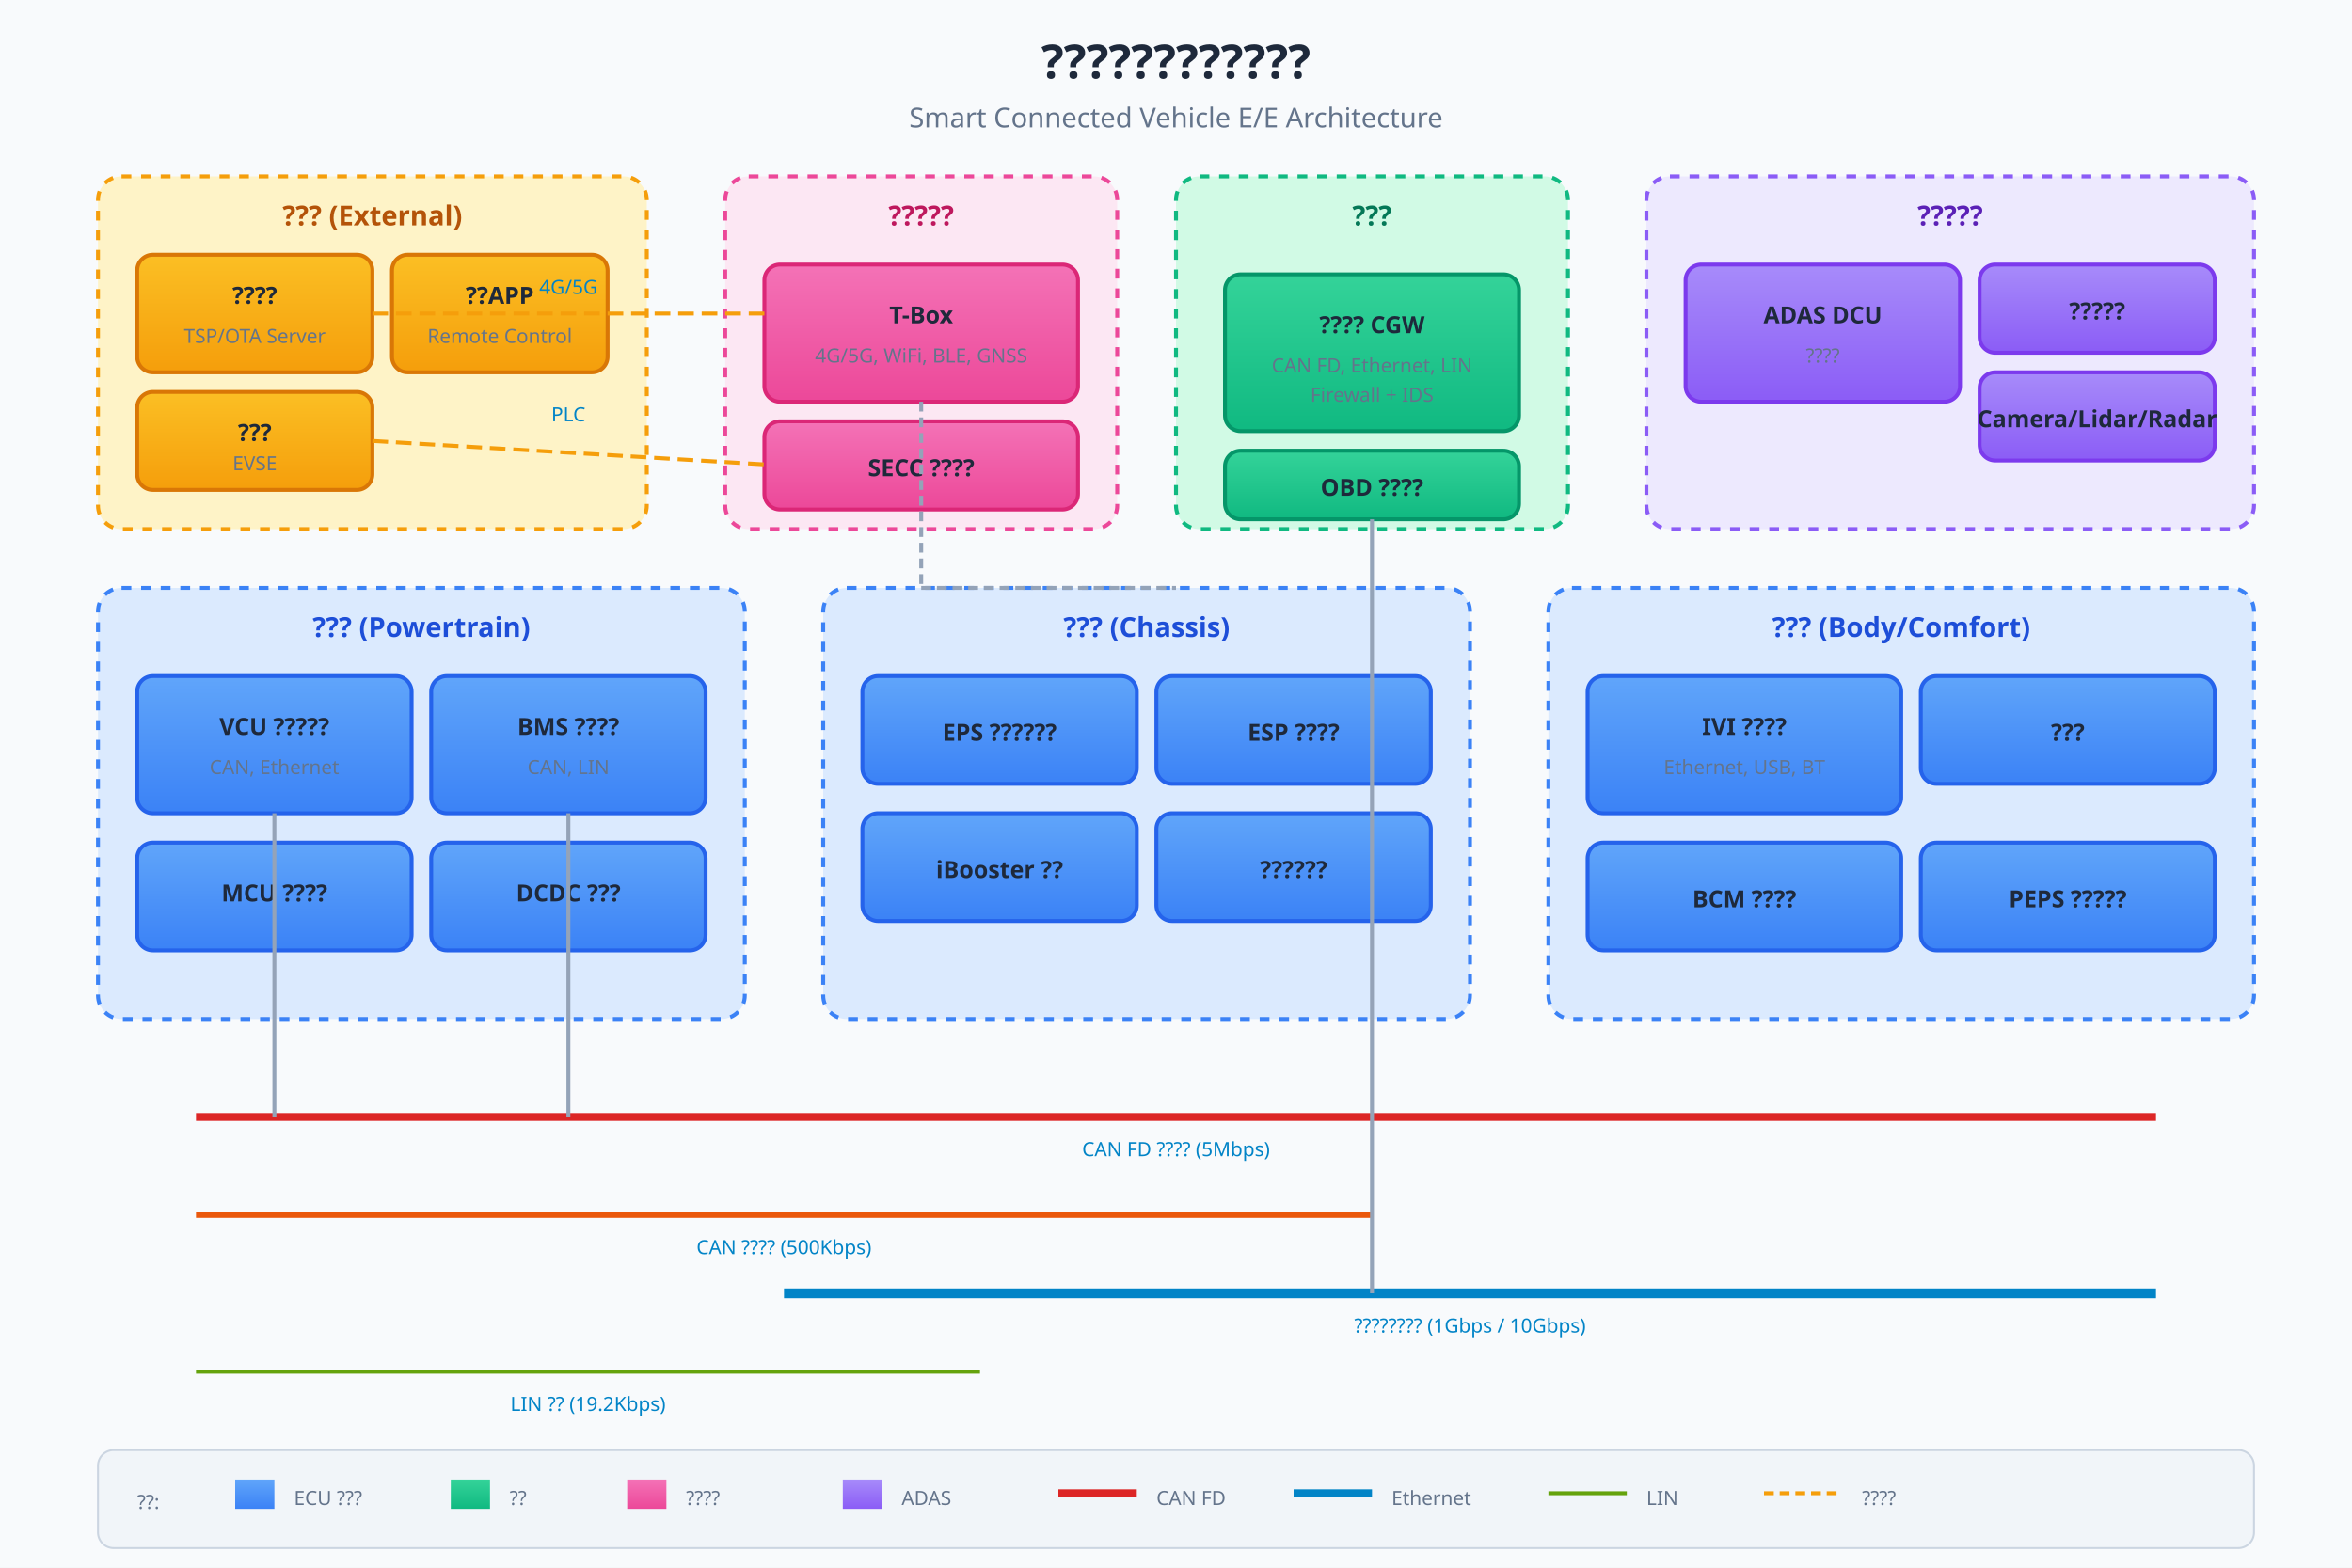
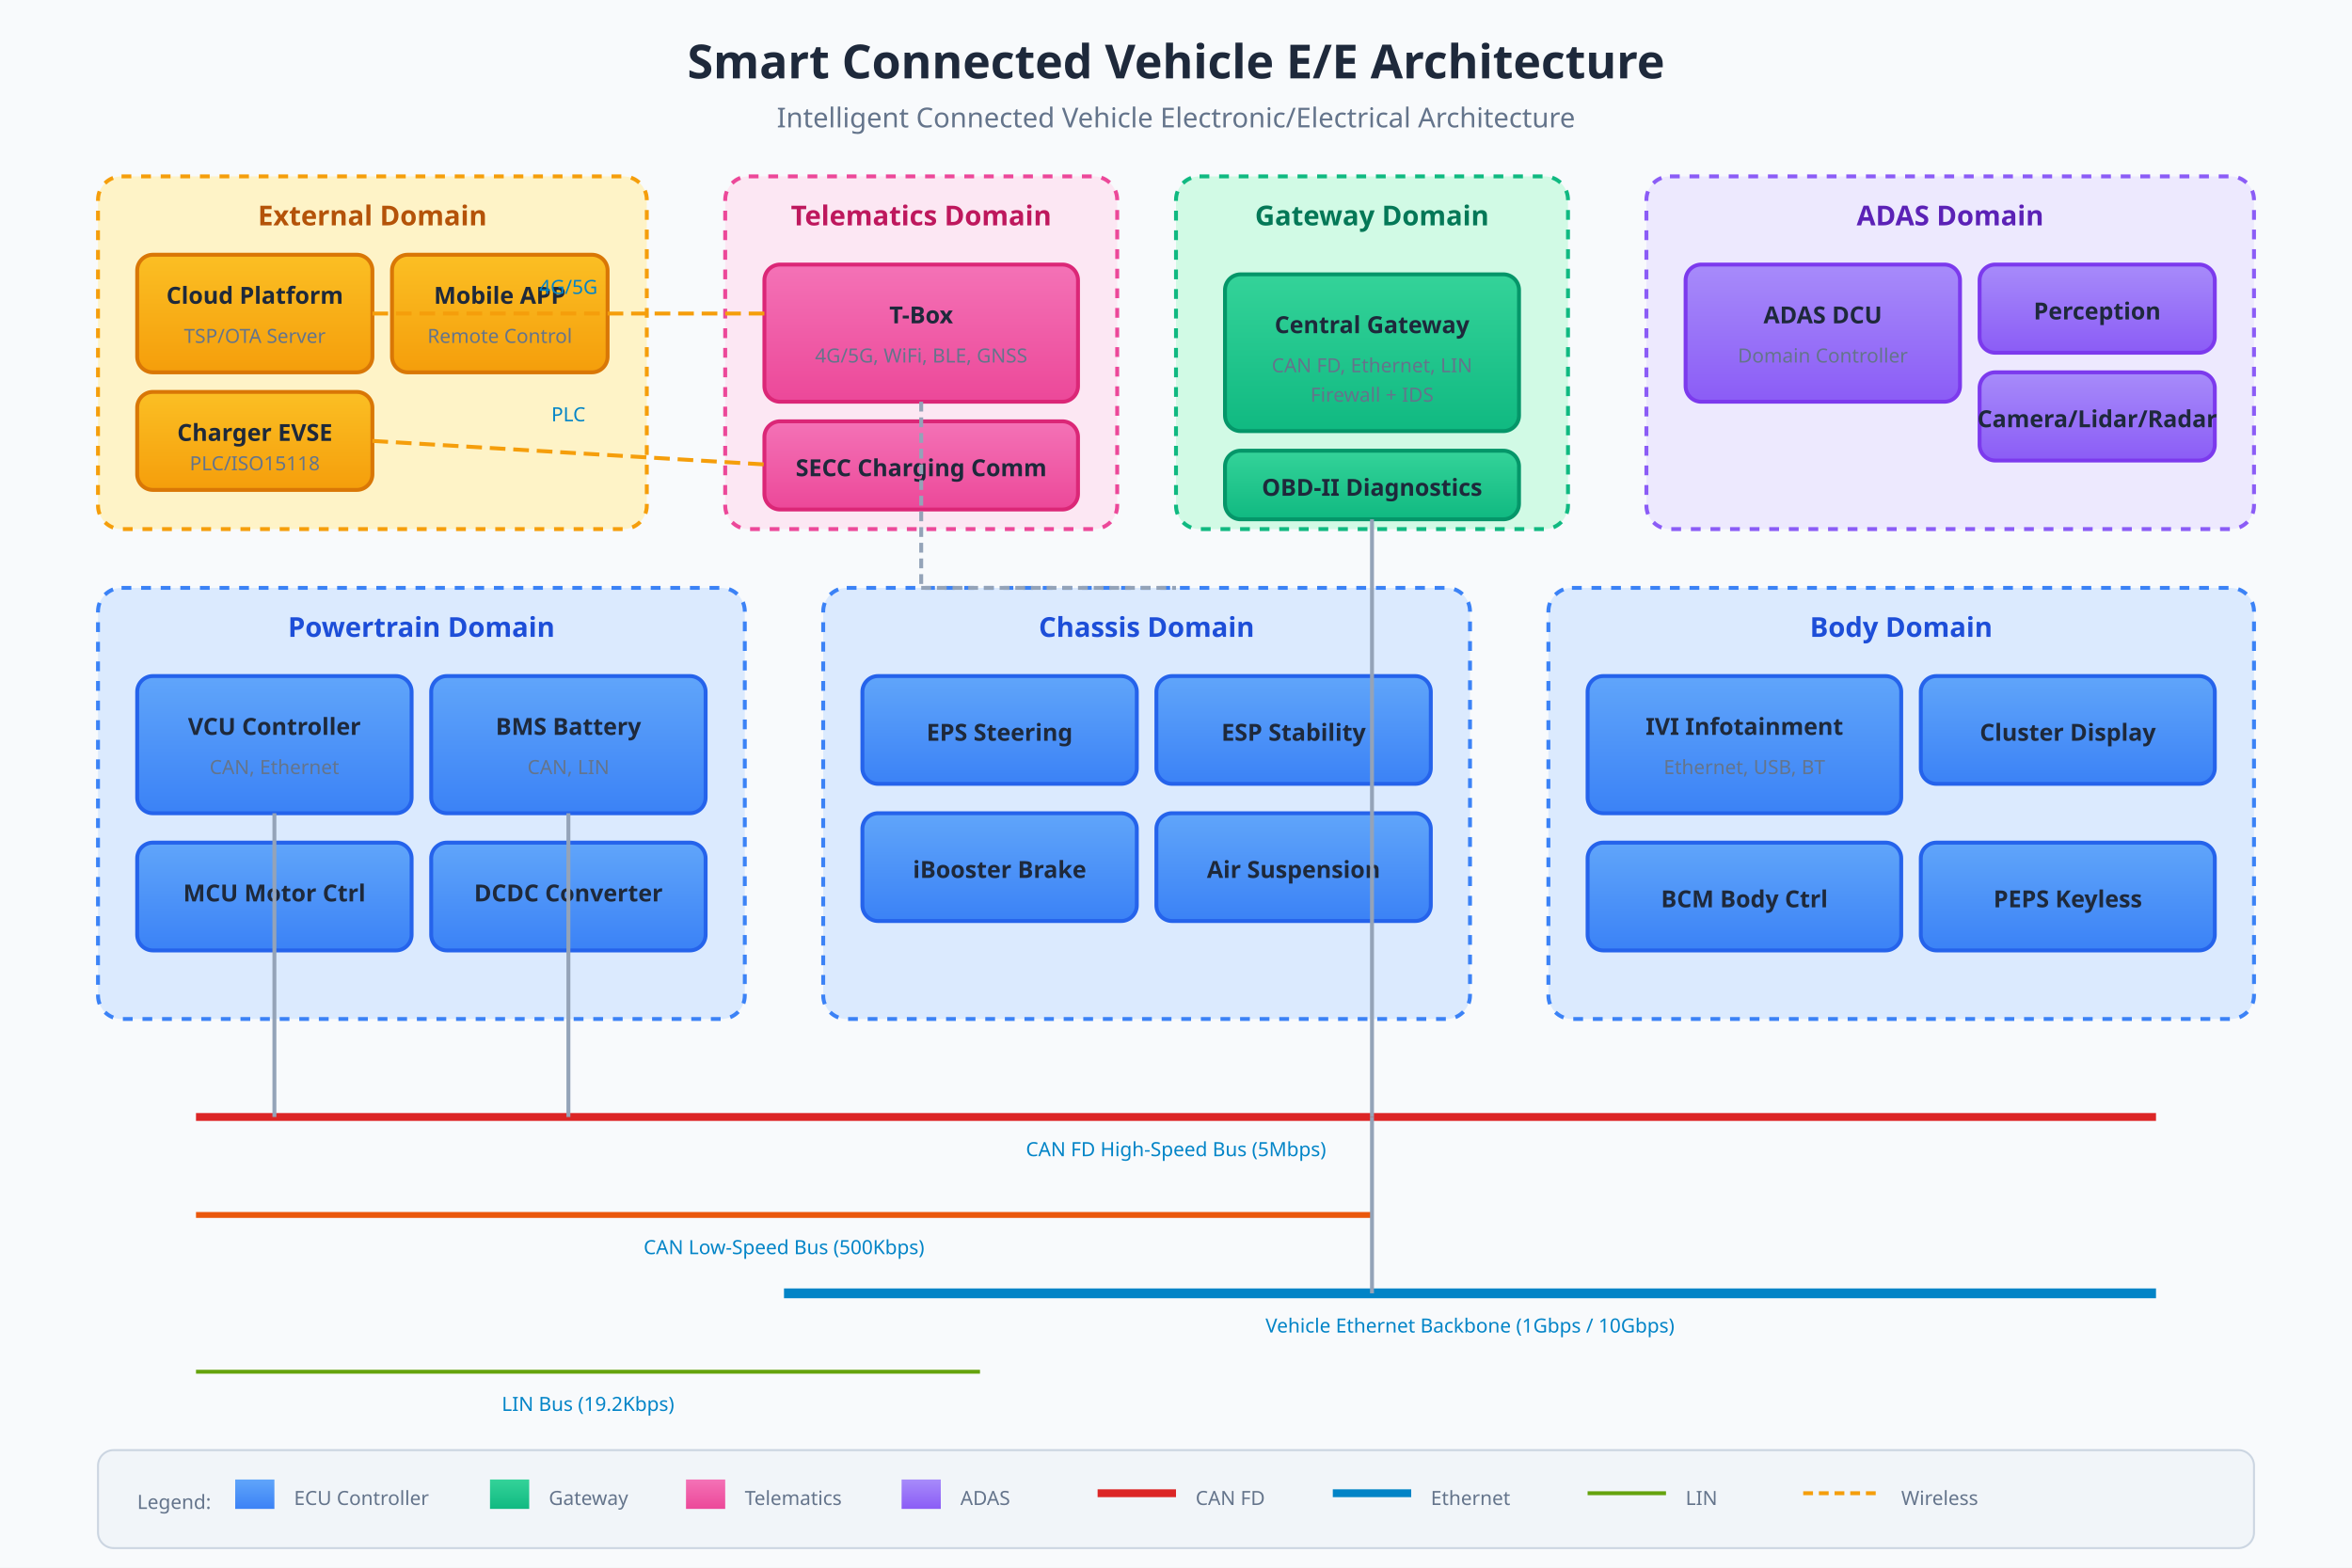
<svg xmlns="http://www.w3.org/2000/svg" viewBox="0 0 1200 800" width="1200" height="800">
  <defs>
    <style>
      .title { font: bold 24px sans-serif; fill: #1e293b; }
      .subtitle { font: 14px sans-serif; fill: #64748b; }
      .box { stroke-width: 2; rx: 8; ry: 8; }
      .box-label { font: bold 12px sans-serif; fill: #1e293b; }
      .box-desc { font: 10px sans-serif; fill: #64748b; }
      .domain { stroke-width: 2; stroke-dasharray: 5,5; rx: 12; ry: 12; }
      .domain-label { font: bold 14px sans-serif; }
      .connection { stroke-width: 2; fill: none; }
      .protocol { font: 10px sans-serif; fill: #0284c7; }
    </style>
    <linearGradient id="ecuGrad" x1="0%" y1="0%" x2="0%" y2="100%">
      <stop offset="0%" style="stop-color:#60a5fa;stop-opacity:1" />
      <stop offset="100%" style="stop-color:#3b82f6;stop-opacity:1" />
    </linearGradient>
    <linearGradient id="gwGrad" x1="0%" y1="0%" x2="0%" y2="100%">
      <stop offset="0%" style="stop-color:#34d399;stop-opacity:1" />
      <stop offset="100%" style="stop-color:#10b981;stop-opacity:1" />
    </linearGradient>
    <linearGradient id="commGrad" x1="0%" y1="0%" x2="0%" y2="100%">
      <stop offset="0%" style="stop-color:#f472b6;stop-opacity:1" />
      <stop offset="100%" style="stop-color:#ec4899;stop-opacity:1" />
    </linearGradient>
    <linearGradient id="adasGrad" x1="0%" y1="0%" x2="0%" y2="100%">
      <stop offset="0%" style="stop-color:#a78bfa;stop-opacity:1" />
      <stop offset="100%" style="stop-color:#8b5cf6;stop-opacity:1" />
    </linearGradient>
    <linearGradient id="cloudGrad" x1="0%" y1="0%" x2="0%" y2="100%">
      <stop offset="0%" style="stop-color:#fbbf24;stop-opacity:1" />
      <stop offset="100%" style="stop-color:#f59e0b;stop-opacity:1" />
    </linearGradient>
  </defs>
  <rect width="1200" height="800" fill="#f8fafc" />
-   <text x="600" y="40" text-anchor="middle" class="title">????????????</text>
-   <text x="600" y="65" text-anchor="middle" class="subtitle">Smart Connected Vehicle E/E Architecture</text>
+   <text x="600" y="40" text-anchor="middle" class="title">Smart Connected Vehicle E/E Architecture</text>
+   <text x="600" y="65" text-anchor="middle" class="subtitle">Intelligent Connected Vehicle Electronic/Electrical Architecture</text>
  <rect x="50" y="90" width="280" height="180" fill="#fef3c7" stroke="#f59e0b" class="domain" />
-   <text x="190" y="115" text-anchor="middle" class="domain-label" fill="#b45309">??? (External)</text>
+   <text x="190" y="115" text-anchor="middle" class="domain-label" fill="#b45309">External Domain</text>
  <rect x="70" y="130" width="120" height="60" fill="url(#cloudGrad)" stroke="#d97706" class="box" />
-   <text x="130" y="155" text-anchor="middle" class="box-label" fill="white">????</text>
+   <text x="130" y="155" text-anchor="middle" class="box-label" fill="white">Cloud Platform</text>
  <text x="130" y="175" text-anchor="middle" class="box-desc" fill="white">TSP/OTA Server</text>
  <rect x="200" y="130" width="110" height="60" fill="url(#cloudGrad)" stroke="#d97706" class="box" />
-   <text x="255" y="155" text-anchor="middle" class="box-label" fill="white">??APP</text>
+   <text x="255" y="155" text-anchor="middle" class="box-label" fill="white">Mobile APP</text>
  <text x="255" y="175" text-anchor="middle" class="box-desc" fill="white">Remote Control</text>
  <rect x="70" y="200" width="120" height="50" fill="url(#cloudGrad)" stroke="#d97706" class="box" />
-   <text x="130" y="225" text-anchor="middle" class="box-label" fill="white">???</text>
-   <text x="130" y="240" text-anchor="middle" class="box-desc" fill="white">EVSE</text>
+   <text x="130" y="225" text-anchor="middle" class="box-label" fill="white">Charger EVSE</text>
+   <text x="130" y="240" text-anchor="middle" class="box-desc" fill="white">PLC/ISO15118</text>
  <rect x="370" y="90" width="200" height="180" fill="#fce7f3" stroke="#ec4899" class="domain" />
-   <text x="470" y="115" text-anchor="middle" class="domain-label" fill="#be185d">?????</text>
+   <text x="470" y="115" text-anchor="middle" class="domain-label" fill="#be185d">Telematics Domain</text>
  <rect x="390" y="135" width="160" height="70" fill="url(#commGrad)" stroke="#db2777" class="box" />
  <text x="470" y="165" text-anchor="middle" class="box-label" fill="white">T-Box</text>
  <text x="470" y="185" text-anchor="middle" class="box-desc" fill="white">4G/5G, WiFi, BLE, GNSS</text>
  <rect x="390" y="215" width="160" height="45" fill="url(#commGrad)" stroke="#db2777" class="box" />
-   <text x="470" y="243" text-anchor="middle" class="box-label" fill="white">SECC ????</text>
+   <text x="470" y="243" text-anchor="middle" class="box-label" fill="white">SECC Charging Comm</text>
  <rect x="600" y="90" width="200" height="180" fill="#d1fae5" stroke="#10b981" class="domain" />
-   <text x="700" y="115" text-anchor="middle" class="domain-label" fill="#047857">???</text>
+   <text x="700" y="115" text-anchor="middle" class="domain-label" fill="#047857">Gateway Domain</text>
  <rect x="625" y="140" width="150" height="80" fill="url(#gwGrad)" stroke="#059669" class="box" />
-   <text x="700" y="170" text-anchor="middle" class="box-label" fill="white">???? CGW</text>
+   <text x="700" y="170" text-anchor="middle" class="box-label" fill="white">Central Gateway</text>
  <text x="700" y="190" text-anchor="middle" class="box-desc" fill="white">CAN FD, Ethernet, LIN</text>
  <text x="700" y="205" text-anchor="middle" class="box-desc" fill="white">Firewall + IDS</text>
  <rect x="625" y="230" width="150" height="35" fill="url(#gwGrad)" stroke="#059669" class="box" />
-   <text x="700" y="253" text-anchor="middle" class="box-label" fill="white">OBD ????</text>
+   <text x="700" y="253" text-anchor="middle" class="box-label" fill="white">OBD-II Diagnostics</text>
  <rect x="840" y="90" width="310" height="180" fill="#ede9fe" stroke="#8b5cf6" class="domain" />
-   <text x="995" y="115" text-anchor="middle" class="domain-label" fill="#5b21b6">?????</text>
+   <text x="995" y="115" text-anchor="middle" class="domain-label" fill="#5b21b6">ADAS Domain</text>
  <rect x="860" y="135" width="140" height="70" fill="url(#adasGrad)" stroke="#7c3aed" class="box" />
  <text x="930" y="165" text-anchor="middle" class="box-label" fill="white">ADAS DCU</text>
-   <text x="930" y="185" text-anchor="middle" class="box-desc" fill="white">????</text>
+   <text x="930" y="185" text-anchor="middle" class="box-desc" fill="white">Domain Controller</text>
  <rect x="1010" y="135" width="120" height="45" fill="url(#adasGrad)" stroke="#7c3aed" class="box" />
-   <text x="1070" y="163" text-anchor="middle" class="box-label" fill="white">?????</text>
+   <text x="1070" y="163" text-anchor="middle" class="box-label" fill="white">Perception</text>
  <rect x="1010" y="190" width="120" height="45" fill="url(#adasGrad)" stroke="#7c3aed" class="box" />
  <text x="1070" y="218" text-anchor="middle" class="box-label" fill="white">Camera/Lidar/Radar</text>
  <rect x="50" y="300" width="330" height="220" fill="#dbeafe" stroke="#3b82f6" class="domain" />
-   <text x="215" y="325" text-anchor="middle" class="domain-label" fill="#1d4ed8">??? (Powertrain)</text>
+   <text x="215" y="325" text-anchor="middle" class="domain-label" fill="#1d4ed8">Powertrain Domain</text>
  <rect x="70" y="345" width="140" height="70" fill="url(#ecuGrad)" stroke="#2563eb" class="box" />
-   <text x="140" y="375" text-anchor="middle" class="box-label" fill="white">VCU ?????</text>
+   <text x="140" y="375" text-anchor="middle" class="box-label" fill="white">VCU Controller</text>
  <text x="140" y="395" text-anchor="middle" class="box-desc" fill="white">CAN, Ethernet</text>
  <rect x="220" y="345" width="140" height="70" fill="url(#ecuGrad)" stroke="#2563eb" class="box" />
-   <text x="290" y="375" text-anchor="middle" class="box-label" fill="white">BMS ????</text>
+   <text x="290" y="375" text-anchor="middle" class="box-label" fill="white">BMS Battery</text>
  <text x="290" y="395" text-anchor="middle" class="box-desc" fill="white">CAN, LIN</text>
  <rect x="70" y="430" width="140" height="55" fill="url(#ecuGrad)" stroke="#2563eb" class="box" />
-   <text x="140" y="460" text-anchor="middle" class="box-label" fill="white">MCU ????</text>
+   <text x="140" y="460" text-anchor="middle" class="box-label" fill="white">MCU Motor Ctrl</text>
  <rect x="220" y="430" width="140" height="55" fill="url(#ecuGrad)" stroke="#2563eb" class="box" />
-   <text x="290" y="460" text-anchor="middle" class="box-label" fill="white">DCDC ???</text>
+   <text x="290" y="460" text-anchor="middle" class="box-label" fill="white">DCDC Converter</text>
  <rect x="420" y="300" width="330" height="220" fill="#dbeafe" stroke="#3b82f6" class="domain" />
-   <text x="585" y="325" text-anchor="middle" class="domain-label" fill="#1d4ed8">??? (Chassis)</text>
+   <text x="585" y="325" text-anchor="middle" class="domain-label" fill="#1d4ed8">Chassis Domain</text>
  <rect x="440" y="345" width="140" height="55" fill="url(#ecuGrad)" stroke="#2563eb" class="box" />
-   <text x="510" y="378" text-anchor="middle" class="box-label" fill="white">EPS ??????</text>
+   <text x="510" y="378" text-anchor="middle" class="box-label" fill="white">EPS Steering</text>
  <rect x="590" y="345" width="140" height="55" fill="url(#ecuGrad)" stroke="#2563eb" class="box" />
-   <text x="660" y="378" text-anchor="middle" class="box-label" fill="white">ESP ????</text>
+   <text x="660" y="378" text-anchor="middle" class="box-label" fill="white">ESP Stability</text>
  <rect x="440" y="415" width="140" height="55" fill="url(#ecuGrad)" stroke="#2563eb" class="box" />
-   <text x="510" y="448" text-anchor="middle" class="box-label" fill="white">iBooster ??</text>
+   <text x="510" y="448" text-anchor="middle" class="box-label" fill="white">iBooster Brake</text>
  <rect x="590" y="415" width="140" height="55" fill="url(#ecuGrad)" stroke="#2563eb" class="box" />
-   <text x="660" y="448" text-anchor="middle" class="box-label" fill="white">??????</text>
+   <text x="660" y="448" text-anchor="middle" class="box-label" fill="white">Air Suspension</text>
  <rect x="790" y="300" width="360" height="220" fill="#dbeafe" stroke="#3b82f6" class="domain" />
-   <text x="970" y="325" text-anchor="middle" class="domain-label" fill="#1d4ed8">??? (Body/Comfort)</text>
+   <text x="970" y="325" text-anchor="middle" class="domain-label" fill="#1d4ed8">Body Domain</text>
  <rect x="810" y="345" width="160" height="70" fill="url(#ecuGrad)" stroke="#2563eb" class="box" />
-   <text x="890" y="375" text-anchor="middle" class="box-label" fill="white">IVI ????</text>
+   <text x="890" y="375" text-anchor="middle" class="box-label" fill="white">IVI Infotainment</text>
  <text x="890" y="395" text-anchor="middle" class="box-desc" fill="white">Ethernet, USB, BT</text>
  <rect x="980" y="345" width="150" height="55" fill="url(#ecuGrad)" stroke="#2563eb" class="box" />
-   <text x="1055" y="378" text-anchor="middle" class="box-label" fill="white">???</text>
+   <text x="1055" y="378" text-anchor="middle" class="box-label" fill="white">Cluster Display</text>
  <rect x="810" y="430" width="160" height="55" fill="url(#ecuGrad)" stroke="#2563eb" class="box" />
-   <text x="890" y="463" text-anchor="middle" class="box-label" fill="white">BCM ????</text>
+   <text x="890" y="463" text-anchor="middle" class="box-label" fill="white">BCM Body Ctrl</text>
  <rect x="980" y="430" width="150" height="55" fill="url(#ecuGrad)" stroke="#2563eb" class="box" />
-   <text x="1055" y="463" text-anchor="middle" class="box-label" fill="white">PEPS ?????</text>
+   <text x="1055" y="463" text-anchor="middle" class="box-label" fill="white">PEPS Keyless</text>
  <line x1="100" y1="570" x2="1100" y2="570" stroke="#dc2626" stroke-width="4" />
-   <text x="600" y="590" text-anchor="middle" class="protocol">CAN FD ???? (5Mbps)</text>
+   <text x="600" y="590" text-anchor="middle" class="protocol">CAN FD High-Speed Bus (5Mbps)</text>
  <line x1="100" y1="620" x2="700" y2="620" stroke="#ea580c" stroke-width="3" />
-   <text x="400" y="640" text-anchor="middle" class="protocol">CAN ???? (500Kbps)</text>
+   <text x="400" y="640" text-anchor="middle" class="protocol">CAN Low-Speed Bus (500Kbps)</text>
  <line x1="400" y1="660" x2="1100" y2="660" stroke="#0284c7" stroke-width="5" />
-   <text x="750" y="680" text-anchor="middle" class="protocol">???????? (1Gbps / 10Gbps)</text>
+   <text x="750" y="680" text-anchor="middle" class="protocol">Vehicle Ethernet Backbone (1Gbps / 10Gbps)</text>
  <line x1="100" y1="700" x2="500" y2="700" stroke="#65a30d" stroke-width="2" />
-   <text x="300" y="720" text-anchor="middle" class="protocol">LIN ?? (19.2Kbps)</text>
+   <text x="300" y="720" text-anchor="middle" class="protocol">LIN Bus (19.2Kbps)</text>
  <line x1="140" y1="415" x2="140" y2="570" stroke="#94a3b8" stroke-width="2" />
  <line x1="290" y1="415" x2="290" y2="570" stroke="#94a3b8" stroke-width="2" />
  <line x1="700" y1="265" x2="700" y2="570" stroke="#94a3b8" stroke-width="2" />
  <line x1="700" y1="570" x2="700" y2="660" stroke="#94a3b8" stroke-width="2" />
  <line x1="470" y1="205" x2="470" y2="300" stroke="#94a3b8" stroke-width="2" stroke-dasharray="5,3" />
  <line x1="470" y1="300" x2="600" y2="300" stroke="#94a3b8" stroke-width="2" stroke-dasharray="5,3" />
  <line x1="190" y1="160" x2="390" y2="160" stroke="#f59e0b" stroke-width="2" stroke-dasharray="8,4" />
  <text x="290" y="150" text-anchor="middle" class="protocol">4G/5G</text>
  <line x1="190" y1="225" x2="390" y2="237" stroke="#f59e0b" stroke-width="2" stroke-dasharray="8,4" />
  <text x="290" y="215" text-anchor="middle" class="protocol">PLC</text>
  <rect x="50" y="740" width="1100" height="50" fill="#f1f5f9" stroke="#cbd5e1" rx="8" />
-   <text x="70" y="770" class="box-desc">??:</text>
+   <text x="70" y="770" class="box-desc">Legend:</text>
  <rect x="120" y="755" width="20" height="15" fill="url(#ecuGrad)" />
-   <text x="150" y="768" class="box-desc">ECU ???</text>
-   <rect x="230" y="755" width="20" height="15" fill="url(#gwGrad)" />
-   <text x="260" y="768" class="box-desc">??</text>
-   <rect x="320" y="755" width="20" height="15" fill="url(#commGrad)" />
-   <text x="350" y="768" class="box-desc">????</text>
-   <rect x="430" y="755" width="20" height="15" fill="url(#adasGrad)" />
-   <text x="460" y="768" class="box-desc">ADAS</text>
-   <line x1="540" y1="762" x2="580" y2="762" stroke="#dc2626" stroke-width="4" />
-   <text x="590" y="768" class="box-desc">CAN FD</text>
-   <line x1="660" y1="762" x2="700" y2="762" stroke="#0284c7" stroke-width="4" />
-   <text x="710" y="768" class="box-desc">Ethernet</text>
-   <line x1="790" y1="762" x2="830" y2="762" stroke="#65a30d" stroke-width="2" />
-   <text x="840" y="768" class="box-desc">LIN</text>
-   <line x1="900" y1="762" x2="940" y2="762" stroke="#f59e0b" stroke-width="2" stroke-dasharray="5,3" />
-   <text x="950" y="768" class="box-desc">????</text>
+   <text x="150" y="768" class="box-desc">ECU Controller</text>
+   <rect x="250" y="755" width="20" height="15" fill="url(#gwGrad)" />
+   <text x="280" y="768" class="box-desc">Gateway</text>
+   <rect x="350" y="755" width="20" height="15" fill="url(#commGrad)" />
+   <text x="380" y="768" class="box-desc">Telematics</text>
+   <rect x="460" y="755" width="20" height="15" fill="url(#adasGrad)" />
+   <text x="490" y="768" class="box-desc">ADAS</text>
+   <line x1="560" y1="762" x2="600" y2="762" stroke="#dc2626" stroke-width="4" />
+   <text x="610" y="768" class="box-desc">CAN FD</text>
+   <line x1="680" y1="762" x2="720" y2="762" stroke="#0284c7" stroke-width="4" />
+   <text x="730" y="768" class="box-desc">Ethernet</text>
+   <line x1="810" y1="762" x2="850" y2="762" stroke="#65a30d" stroke-width="2" />
+   <text x="860" y="768" class="box-desc">LIN</text>
+   <line x1="920" y1="762" x2="960" y2="762" stroke="#f59e0b" stroke-width="2" stroke-dasharray="5,3" />
+   <text x="970" y="768" class="box-desc">Wireless</text>
</svg>
